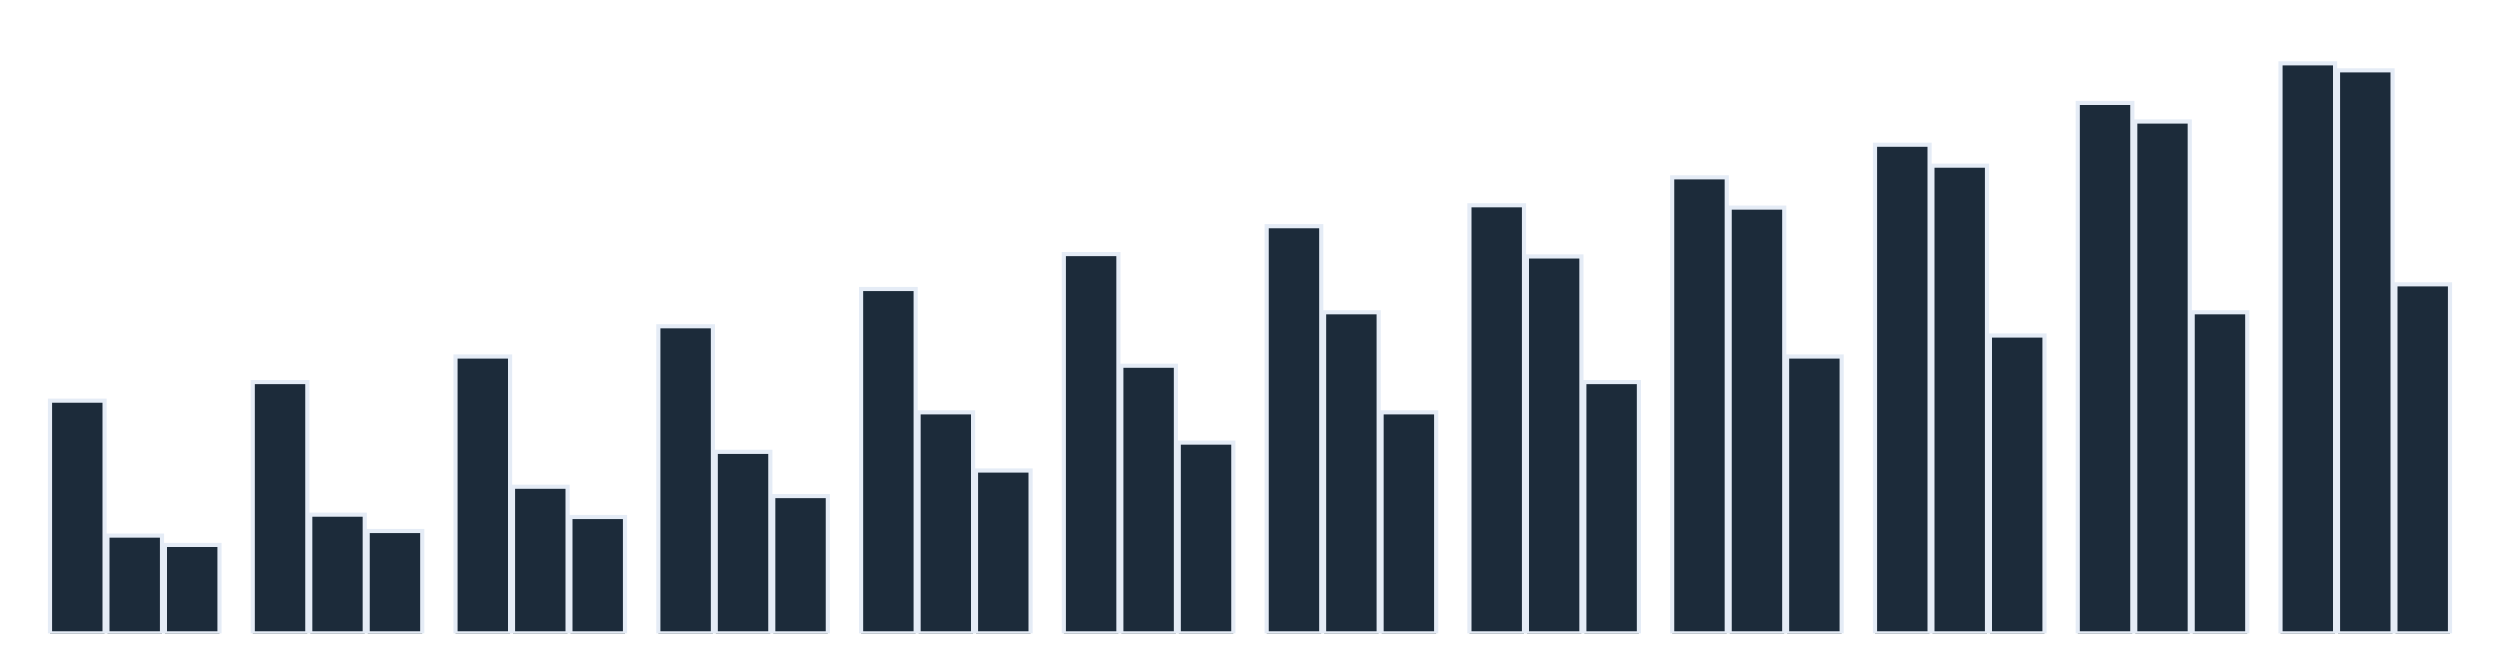
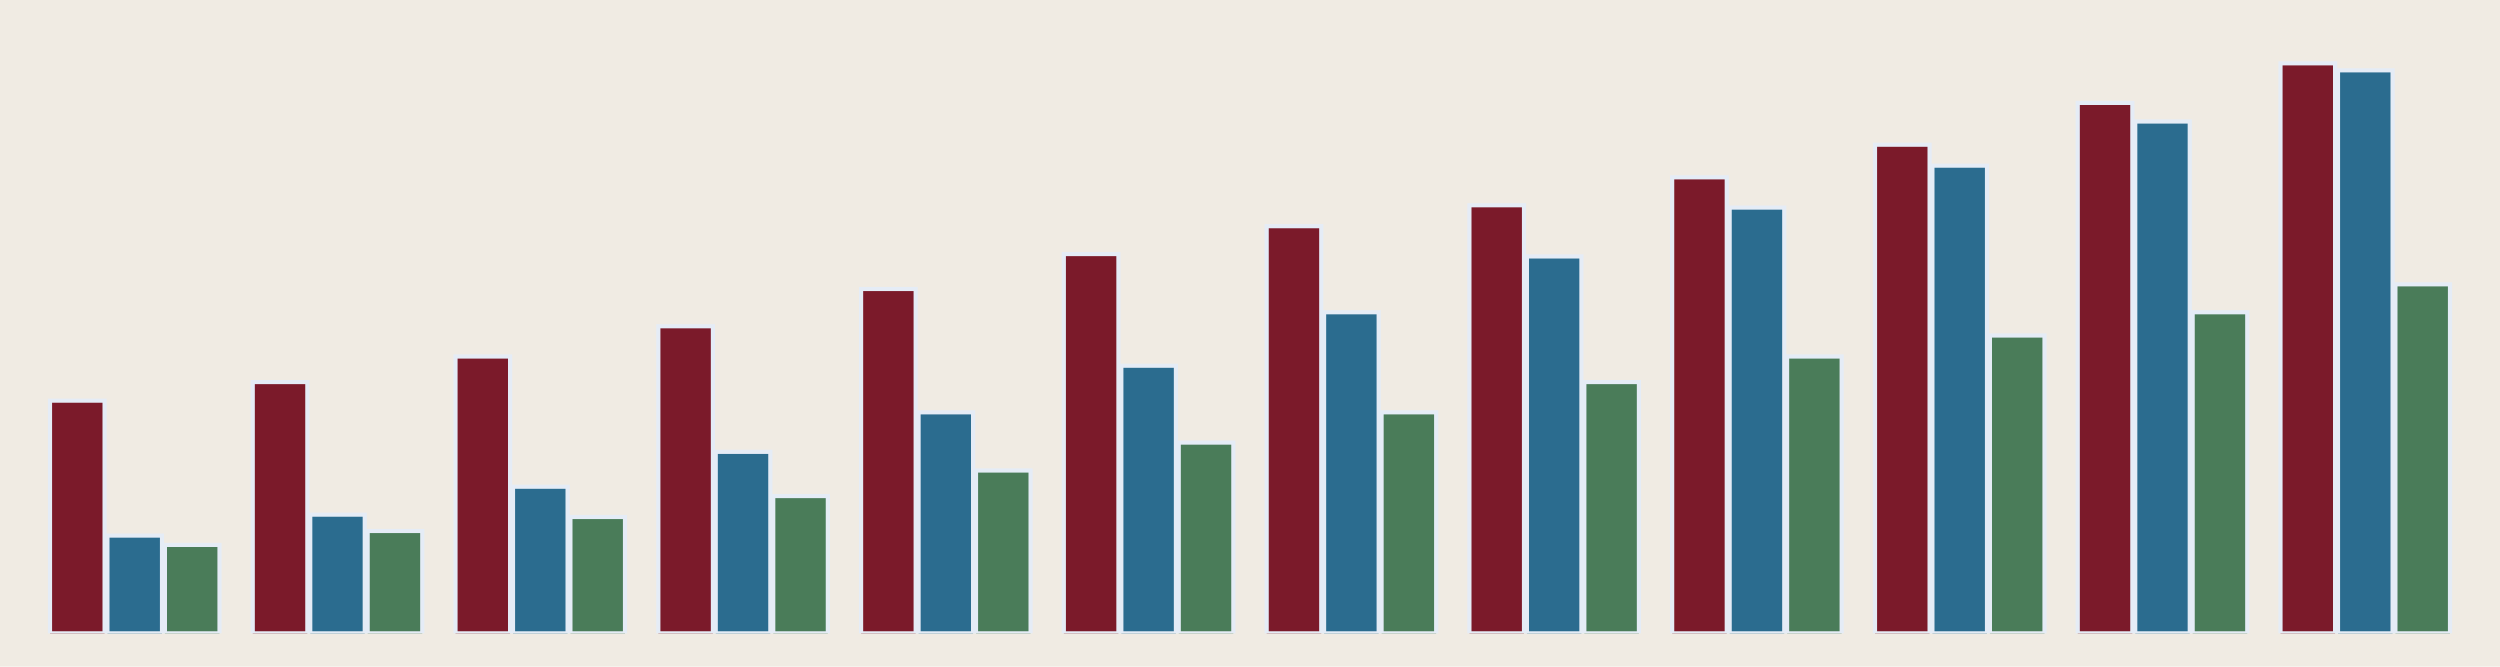
<svg xmlns="http://www.w3.org/2000/svg" class="main-svg" width="300" height="80" style="" viewBox="0 0 300 80">
-   <rect x="0" y="0" width="300" height="80" style="fill: rgb(255, 255, 255); fill-opacity: 1;" />
-   <defs id="defs-76fd5f">
+   <rect x="0" y="0" width="300" height="80" style="fill: rgb(240, 235, 227); fill-opacity: 1;" />
+   <defs id="defs-1998e7">
    <g class="clips">
-       <clipPath id="clip76fd5fxyplot" class="plotclip">
+       <clipPath id="clip1998e7xyplot" class="plotclip">
        <rect width="292" height="72" />
      </clipPath>
-       <clipPath class="axesclip" id="clip76fd5fx">
+       <clipPath class="axesclip" id="clip1998e7x">
        <rect x="4" y="0" width="292" height="80" />
      </clipPath>
-       <clipPath class="axesclip" id="clip76fd5fy">
+       <clipPath class="axesclip" id="clip1998e7y">
        <rect x="0" y="4" width="300" height="72" />
      </clipPath>
-       <clipPath class="axesclip" id="clip76fd5fxy">
+       <clipPath class="axesclip" id="clip1998e7xy">
        <rect x="4" y="4" width="292" height="72" />
      </clipPath>
    </g>
    <g class="gradients" />
    <g class="patterns" />
  </defs>
  <g class="bglayer" />
  <g class="layer-below">
    <g class="imagelayer" />
    <g class="shapelayer" />
  </g>
  <g class="cartesianlayer">
    <g class="subplot xy">
      <g class="layer-subplot">
        <g class="shapelayer" />
        <g class="imagelayer" />
      </g>
      <g class="minor-gridlayer">
        <g class="x" />
        <g class="y" />
      </g>
      <g class="gridlayer">
        <g class="x" />
        <g class="y" />
      </g>
      <g class="zerolinelayer" />
      <g class="layer-between">
        <g class="shapelayer" />
        <g class="imagelayer" />
      </g>
      <path class="xlines-below" />
      <path class="ylines-below" />
      <g class="overlines-below" />
      <g class="xaxislayer-below" />
      <g class="yaxislayer-below" />
      <g class="overaxes-below" />
      <g class="overplot">
-         <g class="xy" transform="translate(4,4)" clip-path="url(#clip76fd5fxyplot)">
+         <g class="xy" transform="translate(4,4)" clip-path="url(#clip1998e7xyplot)">
          <g class="barlayer mlayer">
            <g class="trace bars" style="opacity: 1;">
              <g class="points">
                <g class="point">
-                   <path d="M2,72V44.08H8.55V72Z" style="vector-effect: none; opacity: 1; stroke-width: 0.5px; fill: rgb(28, 43, 58); fill-opacity: 1; stroke: rgb(229, 236, 246); stroke-opacity: 1;" />
-                 </g>
-                 <g class="point">
-                   <path d="M26.33,72V41.85H32.88V72Z" style="vector-effect: none; opacity: 1; stroke-width: 0.5px; fill: rgb(28, 43, 58); fill-opacity: 1; stroke: rgb(229, 236, 246); stroke-opacity: 1;" />
-                 </g>
-                 <g class="point">
-                   <path d="M50.66,72V38.78H57.21V72Z" style="vector-effect: none; opacity: 1; stroke-width: 0.5px; fill: rgb(28, 43, 58); fill-opacity: 1; stroke: rgb(229, 236, 246); stroke-opacity: 1;" />
-                 </g>
-                 <g class="point">
-                   <path d="M75,72V35.15H81.55V72Z" style="vector-effect: none; opacity: 1; stroke-width: 0.5px; fill: rgb(28, 43, 58); fill-opacity: 1; stroke: rgb(229, 236, 246); stroke-opacity: 1;" />
-                 </g>
-                 <g class="point">
-                   <path d="M99.33,72V30.68H105.88V72Z" style="vector-effect: none; opacity: 1; stroke-width: 0.5px; fill: rgb(28, 43, 58); fill-opacity: 1; stroke: rgb(229, 236, 246); stroke-opacity: 1;" />
-                 </g>
-                 <g class="point">
-                   <path d="M123.66,72V26.49H130.21V72Z" style="vector-effect: none; opacity: 1; stroke-width: 0.5px; fill: rgb(28, 43, 58); fill-opacity: 1; stroke: rgb(229, 236, 246); stroke-opacity: 1;" />
-                 </g>
-                 <g class="point">
-                   <path d="M148,72V23.14H154.55V72Z" style="vector-effect: none; opacity: 1; stroke-width: 0.5px; fill: rgb(28, 43, 58); fill-opacity: 1; stroke: rgb(229, 236, 246); stroke-opacity: 1;" />
-                 </g>
-                 <g class="point">
-                   <path d="M172.33,72V20.63H178.88V72Z" style="vector-effect: none; opacity: 1; stroke-width: 0.5px; fill: rgb(28, 43, 58); fill-opacity: 1; stroke: rgb(229, 236, 246); stroke-opacity: 1;" />
-                 </g>
-                 <g class="point">
-                   <path d="M196.66,72V17.28H203.21V72Z" style="vector-effect: none; opacity: 1; stroke-width: 0.5px; fill: rgb(28, 43, 58); fill-opacity: 1; stroke: rgb(229, 236, 246); stroke-opacity: 1;" />
-                 </g>
-                 <g class="point">
-                   <path d="M221,72V13.37H227.55V72Z" style="vector-effect: none; opacity: 1; stroke-width: 0.5px; fill: rgb(28, 43, 58); fill-opacity: 1; stroke: rgb(229, 236, 246); stroke-opacity: 1;" />
-                 </g>
-                 <g class="point">
-                   <path d="M245.33,72V8.35H251.88V72Z" style="vector-effect: none; opacity: 1; stroke-width: 0.5px; fill: rgb(28, 43, 58); fill-opacity: 1; stroke: rgb(229, 236, 246); stroke-opacity: 1;" />
-                 </g>
-                 <g class="point">
-                   <path d="M269.66,72V3.6H276.21V72Z" style="vector-effect: none; opacity: 1; stroke-width: 0.5px; fill: rgb(28, 43, 58); fill-opacity: 1; stroke: rgb(229, 236, 246); stroke-opacity: 1;" />
+                   <path d="M2,72V44.08H8.55V72Z" style="vector-effect: none; opacity: 1; stroke-width: 0.5px; fill: rgb(123, 26, 42); fill-opacity: 1; stroke: rgb(229, 236, 246); stroke-opacity: 1;" />
+                 </g>
+                 <g class="point">
+                   <path d="M26.33,72V41.85H32.88V72Z" style="vector-effect: none; opacity: 1; stroke-width: 0.5px; fill: rgb(123, 26, 42); fill-opacity: 1; stroke: rgb(229, 236, 246); stroke-opacity: 1;" />
+                 </g>
+                 <g class="point">
+                   <path d="M50.66,72V38.78H57.21V72Z" style="vector-effect: none; opacity: 1; stroke-width: 0.5px; fill: rgb(123, 26, 42); fill-opacity: 1; stroke: rgb(229, 236, 246); stroke-opacity: 1;" />
+                 </g>
+                 <g class="point">
+                   <path d="M75,72V35.15H81.55V72Z" style="vector-effect: none; opacity: 1; stroke-width: 0.5px; fill: rgb(123, 26, 42); fill-opacity: 1; stroke: rgb(229, 236, 246); stroke-opacity: 1;" />
+                 </g>
+                 <g class="point">
+                   <path d="M99.33,72V30.68H105.88V72Z" style="vector-effect: none; opacity: 1; stroke-width: 0.5px; fill: rgb(123, 26, 42); fill-opacity: 1; stroke: rgb(229, 236, 246); stroke-opacity: 1;" />
+                 </g>
+                 <g class="point">
+                   <path d="M123.66,72V26.49H130.21V72Z" style="vector-effect: none; opacity: 1; stroke-width: 0.5px; fill: rgb(123, 26, 42); fill-opacity: 1; stroke: rgb(229, 236, 246); stroke-opacity: 1;" />
+                 </g>
+                 <g class="point">
+                   <path d="M148,72V23.14H154.55V72Z" style="vector-effect: none; opacity: 1; stroke-width: 0.5px; fill: rgb(123, 26, 42); fill-opacity: 1; stroke: rgb(229, 236, 246); stroke-opacity: 1;" />
+                 </g>
+                 <g class="point">
+                   <path d="M172.33,72V20.63H178.88V72Z" style="vector-effect: none; opacity: 1; stroke-width: 0.5px; fill: rgb(123, 26, 42); fill-opacity: 1; stroke: rgb(229, 236, 246); stroke-opacity: 1;" />
+                 </g>
+                 <g class="point">
+                   <path d="M196.66,72V17.28H203.21V72Z" style="vector-effect: none; opacity: 1; stroke-width: 0.5px; fill: rgb(123, 26, 42); fill-opacity: 1; stroke: rgb(229, 236, 246); stroke-opacity: 1;" />
+                 </g>
+                 <g class="point">
+                   <path d="M221,72V13.37H227.55V72Z" style="vector-effect: none; opacity: 1; stroke-width: 0.5px; fill: rgb(123, 26, 42); fill-opacity: 1; stroke: rgb(229, 236, 246); stroke-opacity: 1;" />
+                 </g>
+                 <g class="point">
+                   <path d="M245.33,72V8.35H251.88V72Z" style="vector-effect: none; opacity: 1; stroke-width: 0.5px; fill: rgb(123, 26, 42); fill-opacity: 1; stroke: rgb(229, 236, 246); stroke-opacity: 1;" />
+                 </g>
+                 <g class="point">
+                   <path d="M269.66,72V3.6H276.21V72Z" style="vector-effect: none; opacity: 1; stroke-width: 0.5px; fill: rgb(123, 26, 42); fill-opacity: 1; stroke: rgb(229, 236, 246); stroke-opacity: 1;" />
                </g>
              </g>
            </g>
            <g class="trace bars" style="opacity: 1;">
              <g class="points">
                <g class="point">
-                   <path d="M8.89,72V60.27H15.44V72Z" style="vector-effect: none; opacity: 1; stroke-width: 0.5px; fill: rgb(28, 43, 58); fill-opacity: 1; stroke: rgb(229, 236, 246); stroke-opacity: 1;" />
-                 </g>
-                 <g class="point">
-                   <path d="M33.23,72V57.76H39.77V72Z" style="vector-effect: none; opacity: 1; stroke-width: 0.5px; fill: rgb(28, 43, 58); fill-opacity: 1; stroke: rgb(229, 236, 246); stroke-opacity: 1;" />
-                 </g>
-                 <g class="point">
-                   <path d="M57.56,72V54.41H64.11V72Z" style="vector-effect: none; opacity: 1; stroke-width: 0.5px; fill: rgb(28, 43, 58); fill-opacity: 1; stroke: rgb(229, 236, 246); stroke-opacity: 1;" />
-                 </g>
-                 <g class="point">
-                   <path d="M81.89,72V50.22H88.44V72Z" style="vector-effect: none; opacity: 1; stroke-width: 0.5px; fill: rgb(28, 43, 58); fill-opacity: 1; stroke: rgb(229, 236, 246); stroke-opacity: 1;" />
-                 </g>
-                 <g class="point">
-                   <path d="M106.23,72V45.48H112.77V72Z" style="vector-effect: none; opacity: 1; stroke-width: 0.5px; fill: rgb(28, 43, 58); fill-opacity: 1; stroke: rgb(229, 236, 246); stroke-opacity: 1;" />
-                 </g>
-                 <g class="point">
-                   <path d="M130.56,72V39.89H137.11V72Z" style="vector-effect: none; opacity: 1; stroke-width: 0.5px; fill: rgb(28, 43, 58); fill-opacity: 1; stroke: rgb(229, 236, 246); stroke-opacity: 1;" />
-                 </g>
-                 <g class="point">
-                   <path d="M154.89,72V33.47H161.44V72Z" style="vector-effect: none; opacity: 1; stroke-width: 0.5px; fill: rgb(28, 43, 58); fill-opacity: 1; stroke: rgb(229, 236, 246); stroke-opacity: 1;" />
-                 </g>
-                 <g class="point">
-                   <path d="M179.23,72V26.77H185.77V72Z" style="vector-effect: none; opacity: 1; stroke-width: 0.5px; fill: rgb(28, 43, 58); fill-opacity: 1; stroke: rgb(229, 236, 246); stroke-opacity: 1;" />
-                 </g>
-                 <g class="point">
-                   <path d="M203.56,72V20.91H210.11V72Z" style="vector-effect: none; opacity: 1; stroke-width: 0.5px; fill: rgb(28, 43, 58); fill-opacity: 1; stroke: rgb(229, 236, 246); stroke-opacity: 1;" />
-                 </g>
-                 <g class="point">
-                   <path d="M227.89,72V15.88H234.44V72Z" style="vector-effect: none; opacity: 1; stroke-width: 0.5px; fill: rgb(28, 43, 58); fill-opacity: 1; stroke: rgb(229, 236, 246); stroke-opacity: 1;" />
-                 </g>
-                 <g class="point">
-                   <path d="M252.23,72V10.58H258.77V72Z" style="vector-effect: none; opacity: 1; stroke-width: 0.5px; fill: rgb(28, 43, 58); fill-opacity: 1; stroke: rgb(229, 236, 246); stroke-opacity: 1;" />
-                 </g>
-                 <g class="point">
-                   <path d="M276.56,72V4.44H283.11V72Z" style="vector-effect: none; opacity: 1; stroke-width: 0.5px; fill: rgb(28, 43, 58); fill-opacity: 1; stroke: rgb(229, 236, 246); stroke-opacity: 1;" />
+                   <path d="M8.89,72V60.27H15.44V72Z" style="vector-effect: none; opacity: 1; stroke-width: 0.5px; fill: rgb(43, 108, 143); fill-opacity: 1; stroke: rgb(229, 236, 246); stroke-opacity: 1;" />
+                 </g>
+                 <g class="point">
+                   <path d="M33.23,72V57.76H39.77V72Z" style="vector-effect: none; opacity: 1; stroke-width: 0.5px; fill: rgb(43, 108, 143); fill-opacity: 1; stroke: rgb(229, 236, 246); stroke-opacity: 1;" />
+                 </g>
+                 <g class="point">
+                   <path d="M57.56,72V54.41H64.11V72Z" style="vector-effect: none; opacity: 1; stroke-width: 0.5px; fill: rgb(43, 108, 143); fill-opacity: 1; stroke: rgb(229, 236, 246); stroke-opacity: 1;" />
+                 </g>
+                 <g class="point">
+                   <path d="M81.89,72V50.22H88.44V72Z" style="vector-effect: none; opacity: 1; stroke-width: 0.5px; fill: rgb(43, 108, 143); fill-opacity: 1; stroke: rgb(229, 236, 246); stroke-opacity: 1;" />
+                 </g>
+                 <g class="point">
+                   <path d="M106.23,72V45.48H112.77V72Z" style="vector-effect: none; opacity: 1; stroke-width: 0.5px; fill: rgb(43, 108, 143); fill-opacity: 1; stroke: rgb(229, 236, 246); stroke-opacity: 1;" />
+                 </g>
+                 <g class="point">
+                   <path d="M130.56,72V39.89H137.11V72Z" style="vector-effect: none; opacity: 1; stroke-width: 0.5px; fill: rgb(43, 108, 143); fill-opacity: 1; stroke: rgb(229, 236, 246); stroke-opacity: 1;" />
+                 </g>
+                 <g class="point">
+                   <path d="M154.89,72V33.47H161.44V72Z" style="vector-effect: none; opacity: 1; stroke-width: 0.5px; fill: rgb(43, 108, 143); fill-opacity: 1; stroke: rgb(229, 236, 246); stroke-opacity: 1;" />
+                 </g>
+                 <g class="point">
+                   <path d="M179.23,72V26.77H185.77V72Z" style="vector-effect: none; opacity: 1; stroke-width: 0.5px; fill: rgb(43, 108, 143); fill-opacity: 1; stroke: rgb(229, 236, 246); stroke-opacity: 1;" />
+                 </g>
+                 <g class="point">
+                   <path d="M203.56,72V20.91H210.11V72Z" style="vector-effect: none; opacity: 1; stroke-width: 0.5px; fill: rgb(43, 108, 143); fill-opacity: 1; stroke: rgb(229, 236, 246); stroke-opacity: 1;" />
+                 </g>
+                 <g class="point">
+                   <path d="M227.89,72V15.88H234.44V72Z" style="vector-effect: none; opacity: 1; stroke-width: 0.5px; fill: rgb(43, 108, 143); fill-opacity: 1; stroke: rgb(229, 236, 246); stroke-opacity: 1;" />
+                 </g>
+                 <g class="point">
+                   <path d="M252.23,72V10.58H258.77V72Z" style="vector-effect: none; opacity: 1; stroke-width: 0.5px; fill: rgb(43, 108, 143); fill-opacity: 1; stroke: rgb(229, 236, 246); stroke-opacity: 1;" />
+                 </g>
+                 <g class="point">
+                   <path d="M276.56,72V4.44H283.11V72Z" style="vector-effect: none; opacity: 1; stroke-width: 0.5px; fill: rgb(43, 108, 143); fill-opacity: 1; stroke: rgb(229, 236, 246); stroke-opacity: 1;" />
                </g>
              </g>
            </g>
            <g class="trace bars" style="opacity: 1;">
              <g class="points">
                <g class="point">
-                   <path d="M15.79,72V61.39H22.34V72Z" style="vector-effect: none; opacity: 1; stroke-width: 0.5px; fill: rgb(28, 43, 58); fill-opacity: 1; stroke: rgb(229, 236, 246); stroke-opacity: 1;" />
-                 </g>
-                 <g class="point">
-                   <path d="M40.12,72V59.72H46.67V72Z" style="vector-effect: none; opacity: 1; stroke-width: 0.5px; fill: rgb(28, 43, 58); fill-opacity: 1; stroke: rgb(229, 236, 246); stroke-opacity: 1;" />
-                 </g>
-                 <g class="point">
-                   <path d="M64.45,72V58.04H71V72Z" style="vector-effect: none; opacity: 1; stroke-width: 0.5px; fill: rgb(28, 43, 58); fill-opacity: 1; stroke: rgb(229, 236, 246); stroke-opacity: 1;" />
-                 </g>
-                 <g class="point">
-                   <path d="M88.79,72V55.53H95.34V72Z" style="vector-effect: none; opacity: 1; stroke-width: 0.5px; fill: rgb(28, 43, 58); fill-opacity: 1; stroke: rgb(229, 236, 246); stroke-opacity: 1;" />
-                 </g>
-                 <g class="point">
-                   <path d="M113.12,72V52.46H119.67V72Z" style="vector-effect: none; opacity: 1; stroke-width: 0.5px; fill: rgb(28, 43, 58); fill-opacity: 1; stroke: rgb(229, 236, 246); stroke-opacity: 1;" />
-                 </g>
-                 <g class="point">
-                   <path d="M137.45,72V49.11H144V72Z" style="vector-effect: none; opacity: 1; stroke-width: 0.5px; fill: rgb(28, 43, 58); fill-opacity: 1; stroke: rgb(229, 236, 246); stroke-opacity: 1;" />
-                 </g>
-                 <g class="point">
-                   <path d="M161.79,72V45.48H168.34V72Z" style="vector-effect: none; opacity: 1; stroke-width: 0.5px; fill: rgb(28, 43, 58); fill-opacity: 1; stroke: rgb(229, 236, 246); stroke-opacity: 1;" />
-                 </g>
-                 <g class="point">
-                   <path d="M186.12,72V41.85H192.67V72Z" style="vector-effect: none; opacity: 1; stroke-width: 0.5px; fill: rgb(28, 43, 58); fill-opacity: 1; stroke: rgb(229, 236, 246); stroke-opacity: 1;" />
-                 </g>
-                 <g class="point">
-                   <path d="M210.45,72V38.78H217V72Z" style="vector-effect: none; opacity: 1; stroke-width: 0.5px; fill: rgb(28, 43, 58); fill-opacity: 1; stroke: rgb(229, 236, 246); stroke-opacity: 1;" />
-                 </g>
-                 <g class="point">
-                   <path d="M234.79,72V36.26H241.34V72Z" style="vector-effect: none; opacity: 1; stroke-width: 0.5px; fill: rgb(28, 43, 58); fill-opacity: 1; stroke: rgb(229, 236, 246); stroke-opacity: 1;" />
-                 </g>
-                 <g class="point">
-                   <path d="M259.12,72V33.47H265.67V72Z" style="vector-effect: none; opacity: 1; stroke-width: 0.5px; fill: rgb(28, 43, 58); fill-opacity: 1; stroke: rgb(229, 236, 246); stroke-opacity: 1;" />
-                 </g>
-                 <g class="point">
-                   <path d="M283.45,72V30.12H290V72Z" style="vector-effect: none; opacity: 1; stroke-width: 0.5px; fill: rgb(28, 43, 58); fill-opacity: 1; stroke: rgb(229, 236, 246); stroke-opacity: 1;" />
+                   <path d="M15.79,72V61.39H22.34V72Z" style="vector-effect: none; opacity: 1; stroke-width: 0.5px; fill: rgb(74, 124, 89); fill-opacity: 1; stroke: rgb(229, 236, 246); stroke-opacity: 1;" />
+                 </g>
+                 <g class="point">
+                   <path d="M40.12,72V59.72H46.67V72Z" style="vector-effect: none; opacity: 1; stroke-width: 0.5px; fill: rgb(74, 124, 89); fill-opacity: 1; stroke: rgb(229, 236, 246); stroke-opacity: 1;" />
+                 </g>
+                 <g class="point">
+                   <path d="M64.45,72V58.04H71V72Z" style="vector-effect: none; opacity: 1; stroke-width: 0.5px; fill: rgb(74, 124, 89); fill-opacity: 1; stroke: rgb(229, 236, 246); stroke-opacity: 1;" />
+                 </g>
+                 <g class="point">
+                   <path d="M88.79,72V55.53H95.34V72Z" style="vector-effect: none; opacity: 1; stroke-width: 0.5px; fill: rgb(74, 124, 89); fill-opacity: 1; stroke: rgb(229, 236, 246); stroke-opacity: 1;" />
+                 </g>
+                 <g class="point">
+                   <path d="M113.12,72V52.46H119.67V72Z" style="vector-effect: none; opacity: 1; stroke-width: 0.5px; fill: rgb(74, 124, 89); fill-opacity: 1; stroke: rgb(229, 236, 246); stroke-opacity: 1;" />
+                 </g>
+                 <g class="point">
+                   <path d="M137.45,72V49.11H144V72Z" style="vector-effect: none; opacity: 1; stroke-width: 0.5px; fill: rgb(74, 124, 89); fill-opacity: 1; stroke: rgb(229, 236, 246); stroke-opacity: 1;" />
+                 </g>
+                 <g class="point">
+                   <path d="M161.79,72V45.48H168.34V72Z" style="vector-effect: none; opacity: 1; stroke-width: 0.5px; fill: rgb(74, 124, 89); fill-opacity: 1; stroke: rgb(229, 236, 246); stroke-opacity: 1;" />
+                 </g>
+                 <g class="point">
+                   <path d="M186.12,72V41.85H192.67V72Z" style="vector-effect: none; opacity: 1; stroke-width: 0.5px; fill: rgb(74, 124, 89); fill-opacity: 1; stroke: rgb(229, 236, 246); stroke-opacity: 1;" />
+                 </g>
+                 <g class="point">
+                   <path d="M210.45,72V38.78H217V72Z" style="vector-effect: none; opacity: 1; stroke-width: 0.5px; fill: rgb(74, 124, 89); fill-opacity: 1; stroke: rgb(229, 236, 246); stroke-opacity: 1;" />
+                 </g>
+                 <g class="point">
+                   <path d="M234.79,72V36.26H241.34V72Z" style="vector-effect: none; opacity: 1; stroke-width: 0.5px; fill: rgb(74, 124, 89); fill-opacity: 1; stroke: rgb(229, 236, 246); stroke-opacity: 1;" />
+                 </g>
+                 <g class="point">
+                   <path d="M259.12,72V33.47H265.67V72Z" style="vector-effect: none; opacity: 1; stroke-width: 0.5px; fill: rgb(74, 124, 89); fill-opacity: 1; stroke: rgb(229, 236, 246); stroke-opacity: 1;" />
+                 </g>
+                 <g class="point">
+                   <path d="M283.45,72V30.12H290V72Z" style="vector-effect: none; opacity: 1; stroke-width: 0.5px; fill: rgb(74, 124, 89); fill-opacity: 1; stroke: rgb(229, 236, 246); stroke-opacity: 1;" />
                </g>
              </g>
            </g>
          </g>
        </g>
      </g>
      <g class="zerolinelayer-above" />
      <path class="xlines-above crisp" d="M0,0" style="fill: none;" />
      <path class="ylines-above crisp" d="M0,0" style="fill: none;" />
      <g class="overlines-above" />
      <g class="xaxislayer-above" />
      <g class="yaxislayer-above" />
      <g class="overaxes-above" />
    </g>
  </g>
  <g class="polarlayer" />
  <g class="smithlayer" />
  <g class="ternarylayer" />
  <g class="geolayer" />
  <g class="funnelarealayer" />
  <g class="pielayer" />
  <g class="iciclelayer" />
  <g class="treemaplayer" />
  <g class="sunburstlayer" />
  <g class="glimages" />
-   <defs id="topdefs-76fd5f">
+   <defs id="topdefs-1998e7">
    <g class="clips" />
  </defs>
  <g class="layer-above">
    <g class="imagelayer" />
    <g class="shapelayer" />
  </g>
  <g class="infolayer">
    <g class="g-gtitle" />
  </g>
</svg>
